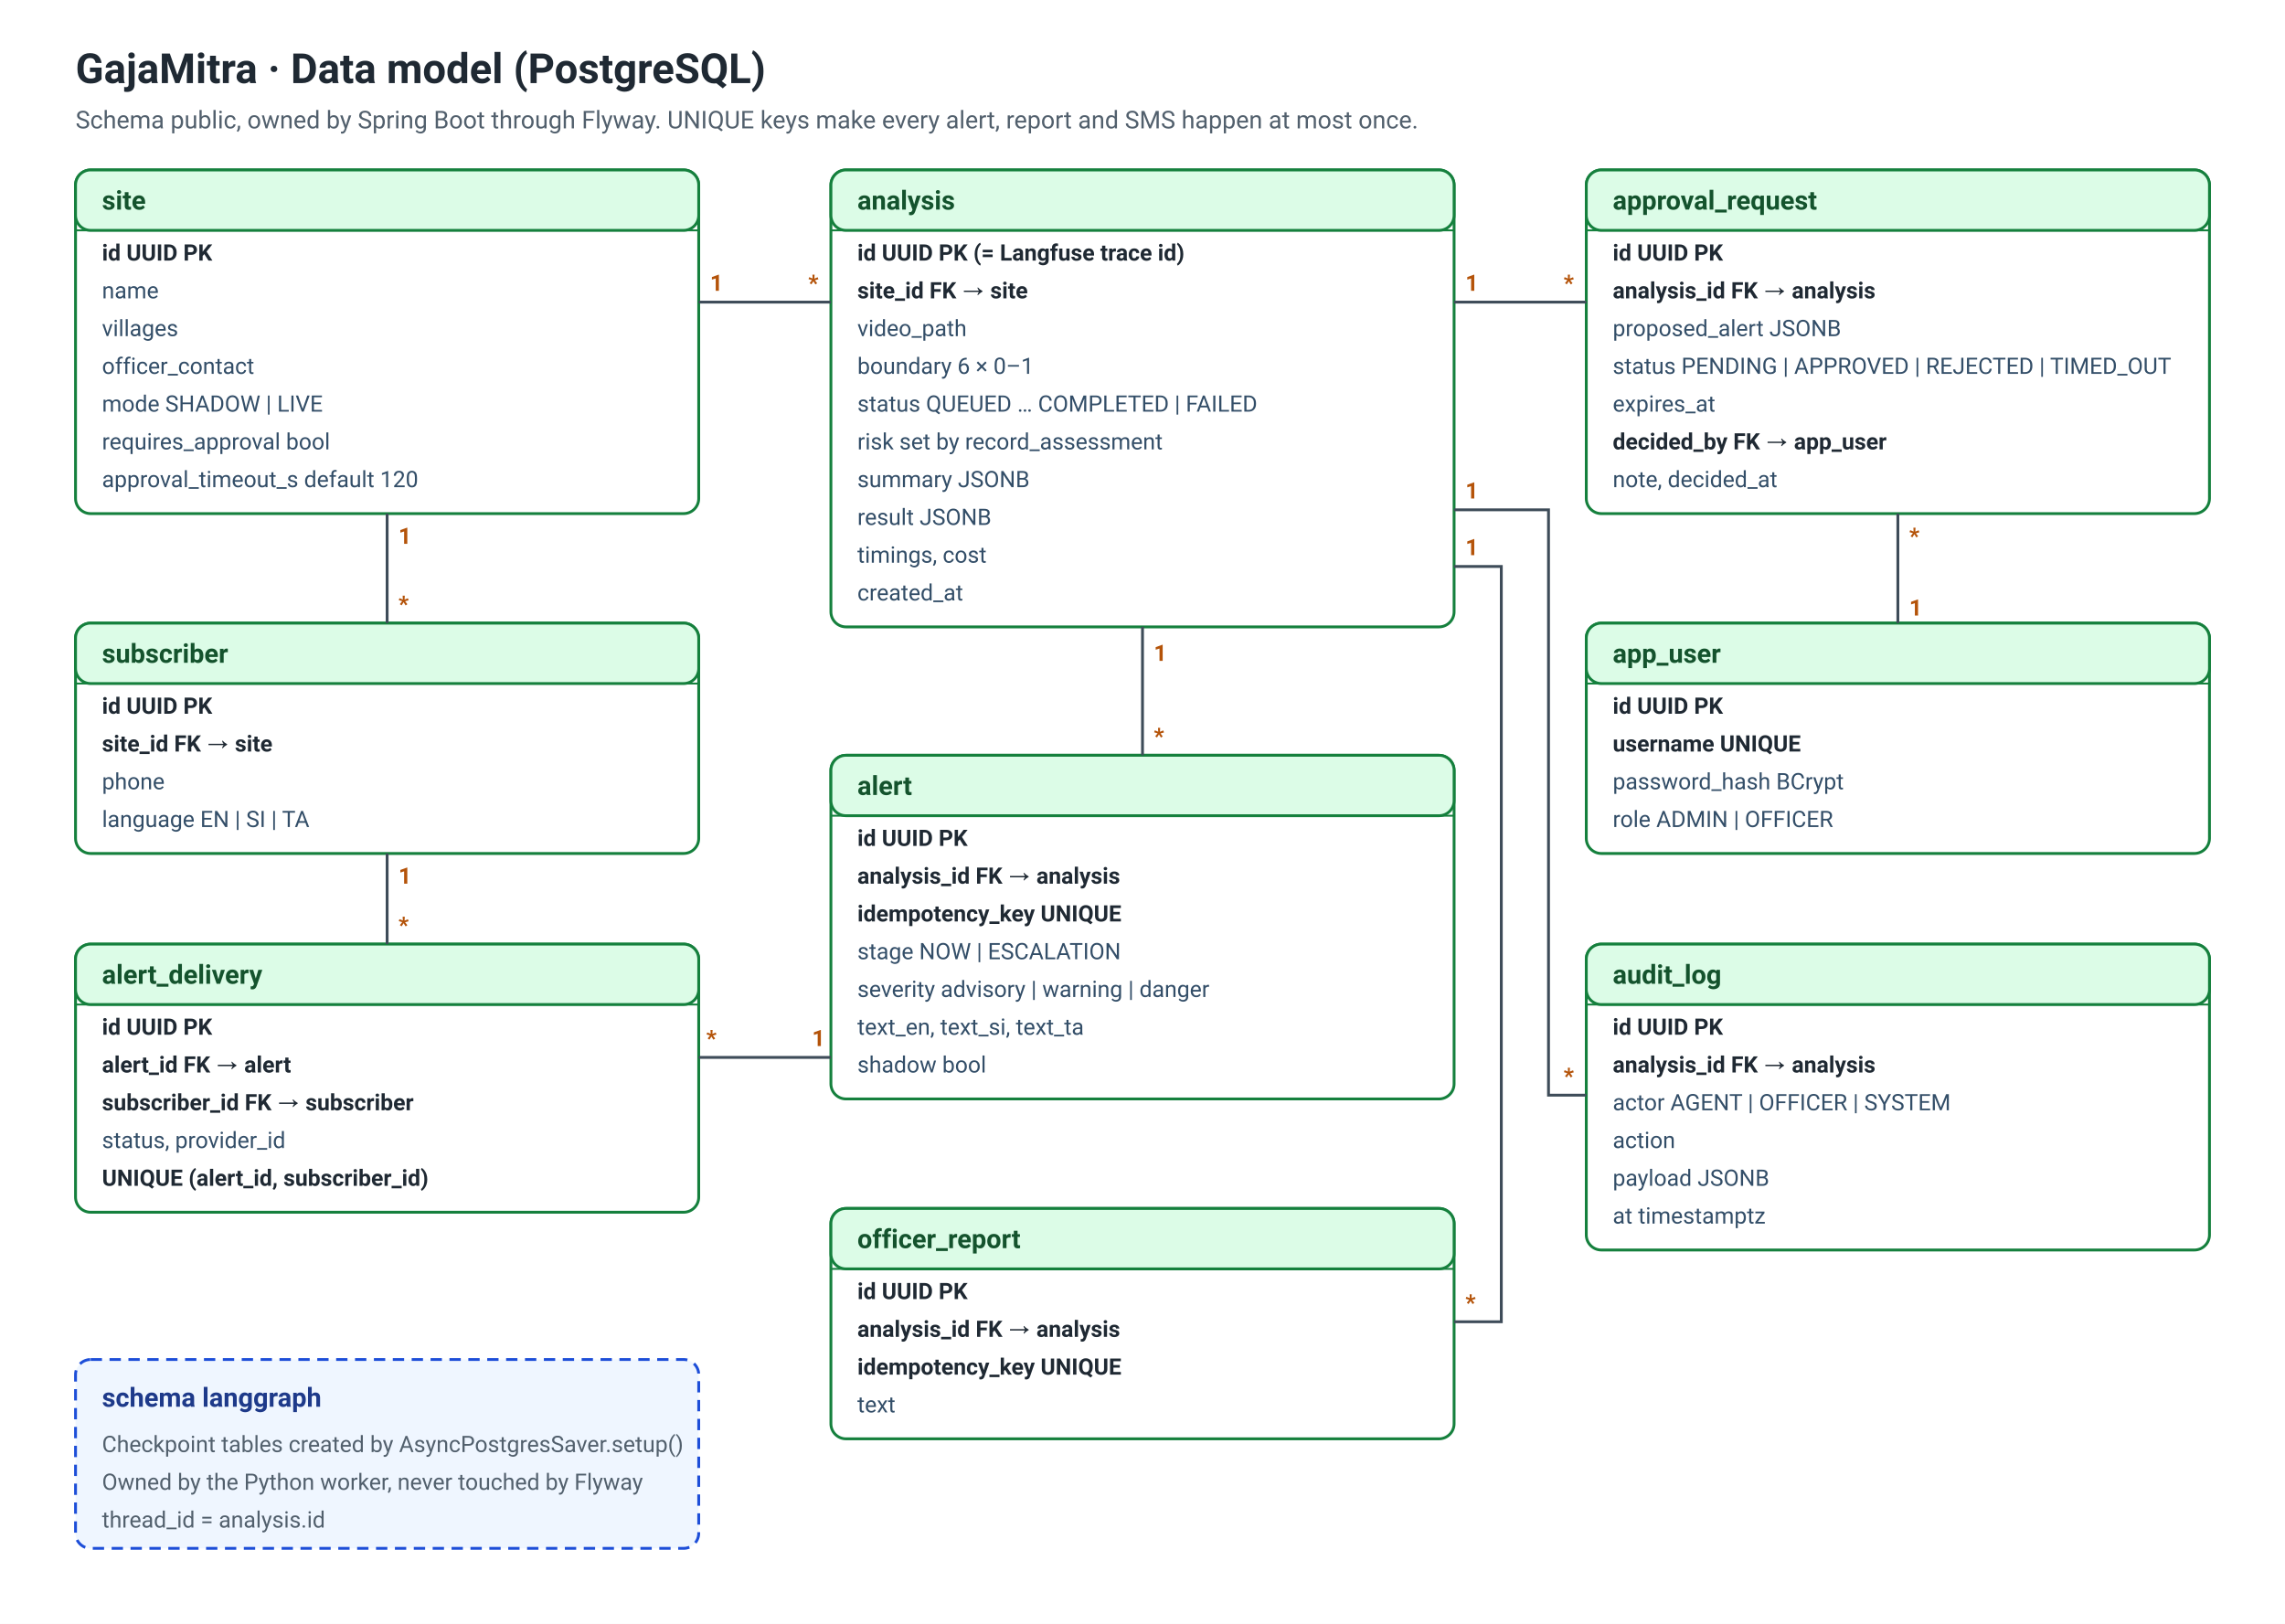
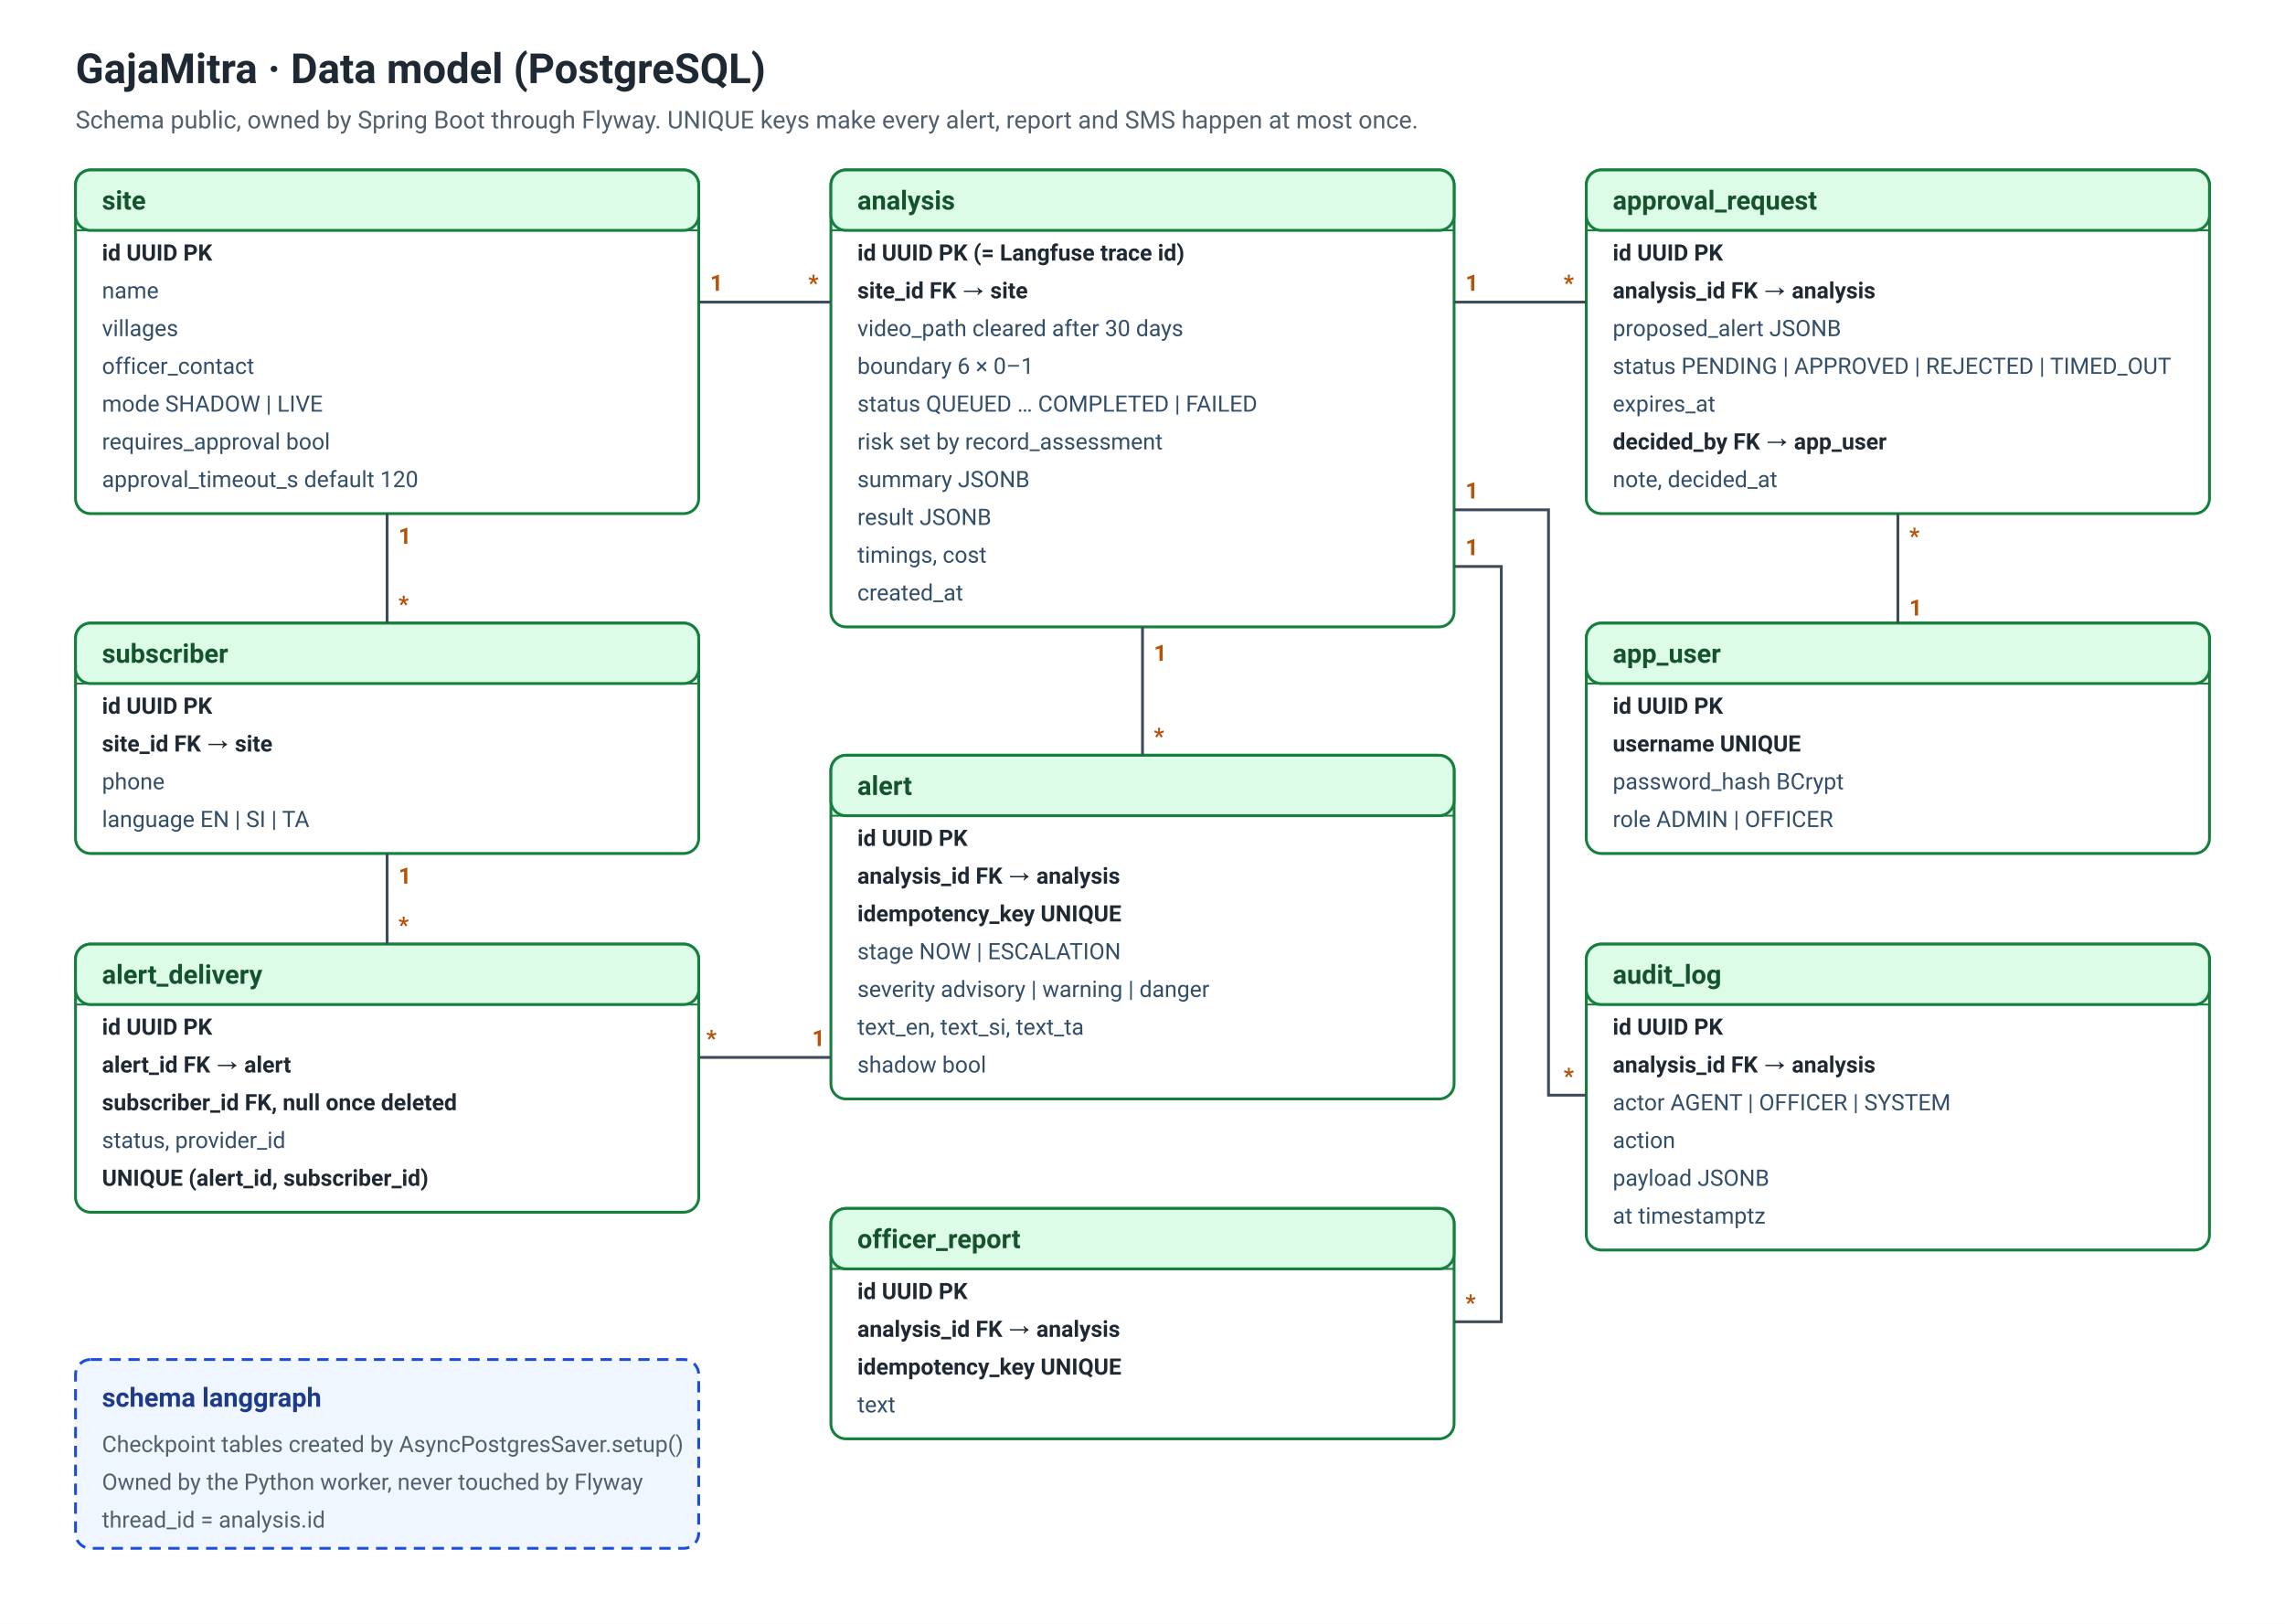
<svg xmlns="http://www.w3.org/2000/svg" viewBox="0 0 1210 860" width="1210" height="860" role="img" aria-labelledby="t5">
  <defs>
    <style>
      text{font-family:-apple-system,"Segoe UI",Roboto,Helvetica,Arial,sans-serif;fill:#1f2933}
      .title{font-size:22px;font-weight:700}.sub{font-size:13px;fill:#52606d}
      .tn{font-size:14px;font-weight:700;fill:#14532d}.c{font-size:12px;fill:#334e68}.k{font-size:12px;fill:#1f2933;font-weight:600}
      .tbl{fill:#ffffff;stroke:#15803d;stroke-width:1.5}.hdr{fill:#dcfce7;stroke:#15803d;stroke-width:1.5}
      .rel{stroke:#3e4c59;stroke-width:1.5;fill:none}.card{font-size:12px;font-weight:700;fill:#b45309}
      .lg{fill:#eff6ff;stroke:#1d4ed8;stroke-width:1.5;stroke-dasharray:6 4}.s{font-size:12px;fill:#52606d}
    </style>
  </defs>
  <rect width="1210" height="860" fill="#ffffff" />
  <text class="title" x="40" y="44">GajaMitra · Data model (PostgreSQL)</text>
  <text class="sub" x="40" y="68">Schema public, owned by Spring Boot through Flyway. UNIQUE keys make every alert, report and SMS happen at most once.</text>
  <rect x="40" y="90" width="330" height="182" rx="8" class="tbl" />
  <path d="M40,122 H370" stroke="#15803d" />
  <rect x="40" y="90" width="330" height="32" rx="8" class="hdr" />
  <text class="tn" x="54" y="111">site</text>
  <text class="k" x="54" y="138">id  UUID  PK</text>
  <text class="c" x="54" y="158">name</text>
  <text class="c" x="54" y="178">villages</text>
  <text class="c" x="54" y="198">officer_contact</text>
  <text class="c" x="54" y="218">mode  SHADOW | LIVE</text>
  <text class="c" x="54" y="238">requires_approval  bool</text>
  <text class="c" x="54" y="258">approval_timeout_s  default 120</text>
  <rect x="40" y="330" width="330" height="122" rx="8" class="tbl" />
  <path d="M40,362 H370" stroke="#15803d" />
  <rect x="40" y="330" width="330" height="32" rx="8" class="hdr" />
  <text class="tn" x="54" y="351">subscriber</text>
  <text class="k" x="54" y="378">id  UUID  PK</text>
  <text class="k" x="54" y="398">site_id  FK → site</text>
  <text class="c" x="54" y="418">phone</text>
  <text class="c" x="54" y="438">language  EN | SI | TA</text>
  <rect x="40" y="500" width="330" height="142" rx="8" class="tbl" />
  <path d="M40,532 H370" stroke="#15803d" />
  <rect x="40" y="500" width="330" height="32" rx="8" class="hdr" />
  <text class="tn" x="54" y="521">alert_delivery</text>
  <text class="k" x="54" y="548">id  UUID  PK</text>
  <text class="k" x="54" y="568">alert_id  FK → alert</text>
-   <text class="k" x="54" y="588">subscriber_id  FK → subscriber</text>
+   <text class="k" x="54" y="588">subscriber_id  FK, null once deleted</text>
  <text class="c" x="54" y="608">status, provider_id</text>
  <text class="k" x="54" y="628">UNIQUE (alert_id, subscriber_id)</text>
  <rect x="440" y="90" width="330" height="242" rx="8" class="tbl" />
  <path d="M440,122 H770" stroke="#15803d" />
  <rect x="440" y="90" width="330" height="32" rx="8" class="hdr" />
  <text class="tn" x="454" y="111">analysis</text>
  <text class="k" x="454" y="138">id  UUID  PK  (= Langfuse trace id)</text>
  <text class="k" x="454" y="158">site_id  FK → site</text>
-   <text class="c" x="454" y="178">video_path</text>
+   <text class="c" x="454" y="178">video_path  cleared after 30 days</text>
  <text class="c" x="454" y="198">boundary  6 × 0–1</text>
  <text class="c" x="454" y="218">status  QUEUED … COMPLETED | FAILED</text>
  <text class="c" x="454" y="238">risk  set by record_assessment</text>
  <text class="c" x="454" y="258">summary  JSONB</text>
  <text class="c" x="454" y="278">result  JSONB</text>
  <text class="c" x="454" y="298">timings, cost</text>
  <text class="c" x="454" y="318">created_at</text>
  <rect x="440" y="400" width="330" height="182" rx="8" class="tbl" />
  <path d="M440,432 H770" stroke="#15803d" />
  <rect x="440" y="400" width="330" height="32" rx="8" class="hdr" />
  <text class="tn" x="454" y="421">alert</text>
  <text class="k" x="454" y="448">id  UUID  PK</text>
  <text class="k" x="454" y="468">analysis_id  FK → analysis</text>
  <text class="k" x="454" y="488">idempotency_key  UNIQUE</text>
  <text class="c" x="454" y="508">stage  NOW | ESCALATION</text>
  <text class="c" x="454" y="528">severity  advisory | warning | danger</text>
  <text class="c" x="454" y="548">text_en, text_si, text_ta</text>
  <text class="c" x="454" y="568">shadow  bool</text>
  <rect x="440" y="640" width="330" height="122" rx="8" class="tbl" />
  <path d="M440,672 H770" stroke="#15803d" />
  <rect x="440" y="640" width="330" height="32" rx="8" class="hdr" />
  <text class="tn" x="454" y="661">officer_report</text>
  <text class="k" x="454" y="688">id  UUID  PK</text>
  <text class="k" x="454" y="708">analysis_id  FK → analysis</text>
  <text class="k" x="454" y="728">idempotency_key  UNIQUE</text>
  <text class="c" x="454" y="748">text</text>
  <rect x="840" y="90" width="330" height="182" rx="8" class="tbl" />
  <path d="M840,122 H1170" stroke="#15803d" />
  <rect x="840" y="90" width="330" height="32" rx="8" class="hdr" />
  <text class="tn" x="854" y="111">approval_request</text>
  <text class="k" x="854" y="138">id  UUID  PK</text>
  <text class="k" x="854" y="158">analysis_id  FK → analysis</text>
  <text class="c" x="854" y="178">proposed_alert  JSONB</text>
  <text class="c" x="854" y="198">status  PENDING | APPROVED | REJECTED | TIMED_OUT</text>
  <text class="c" x="854" y="218">expires_at</text>
  <text class="k" x="854" y="238">decided_by  FK → app_user</text>
  <text class="c" x="854" y="258">note, decided_at</text>
  <rect x="840" y="330" width="330" height="122" rx="8" class="tbl" />
  <path d="M840,362 H1170" stroke="#15803d" />
  <rect x="840" y="330" width="330" height="32" rx="8" class="hdr" />
  <text class="tn" x="854" y="351">app_user</text>
  <text class="k" x="854" y="378">id  UUID  PK</text>
  <text class="k" x="854" y="398">username  UNIQUE</text>
  <text class="c" x="854" y="418">password_hash  BCrypt</text>
  <text class="c" x="854" y="438">role  ADMIN | OFFICER</text>
  <rect x="840" y="500" width="330" height="162" rx="8" class="tbl" />
  <path d="M840,532 H1170" stroke="#15803d" />
  <rect x="840" y="500" width="330" height="32" rx="8" class="hdr" />
  <text class="tn" x="854" y="521">audit_log</text>
  <text class="k" x="854" y="548">id  UUID  PK</text>
  <text class="k" x="854" y="568">analysis_id  FK → analysis</text>
  <text class="c" x="854" y="588">actor  AGENT | OFFICER | SYSTEM</text>
  <text class="c" x="854" y="608">action</text>
  <text class="c" x="854" y="628">payload  JSONB</text>
  <text class="c" x="854" y="648">at  timestamptz</text>
  <path class="rel" d="M370,160 H440" />
  <text class="card" x="376" y="154">1</text>
  <text class="card" x="428" y="154">*</text>
  <path class="rel" d="M205,272 V330" />
  <text class="card" x="211" y="288">1</text>
  <text class="card" x="211" y="324">*</text>
  <path class="rel" d="M205,452 V500" />
  <text class="card" x="211" y="468">1</text>
  <text class="card" x="211" y="494">*</text>
  <path class="rel" d="M605,332 V400" />
  <text class="card" x="611" y="350">1</text>
  <text class="card" x="611" y="394">*</text>
  <path class="rel" d="M440,560 H370" />
  <text class="card" x="430" y="554">1</text>
  <text class="card" x="374" y="554">*</text>
  <path class="rel" d="M770,160 H840" />
  <text class="card" x="776" y="154">1</text>
  <text class="card" x="828" y="154">*</text>
  <path class="rel" d="M770,270 H820 V580 H840" />
  <text class="card" x="776" y="264">1</text>
  <text class="card" x="828" y="574">*</text>
  <path class="rel" d="M770,300 H795 V700 H770" />
  <text class="card" x="776" y="294">1</text>
  <text class="card" x="776" y="694">*</text>
  <path class="rel" d="M1005,330 V272" />
  <text class="card" x="1011" y="326">1</text>
  <text class="card" x="1011" y="288">*</text>
  <rect class="lg" x="40" y="720" width="330" height="100" rx="8" />
  <text class="tn" x="54" y="745" style="fill:#1e3a8a">schema langgraph</text>
  <text class="s" x="54" y="769">Checkpoint tables created by AsyncPostgresSaver.setup()</text>
  <text class="s" x="54" y="789">Owned by the Python worker, never touched by Flyway</text>
  <text class="s" x="54" y="809">thread_id = analysis.id</text>
</svg>
